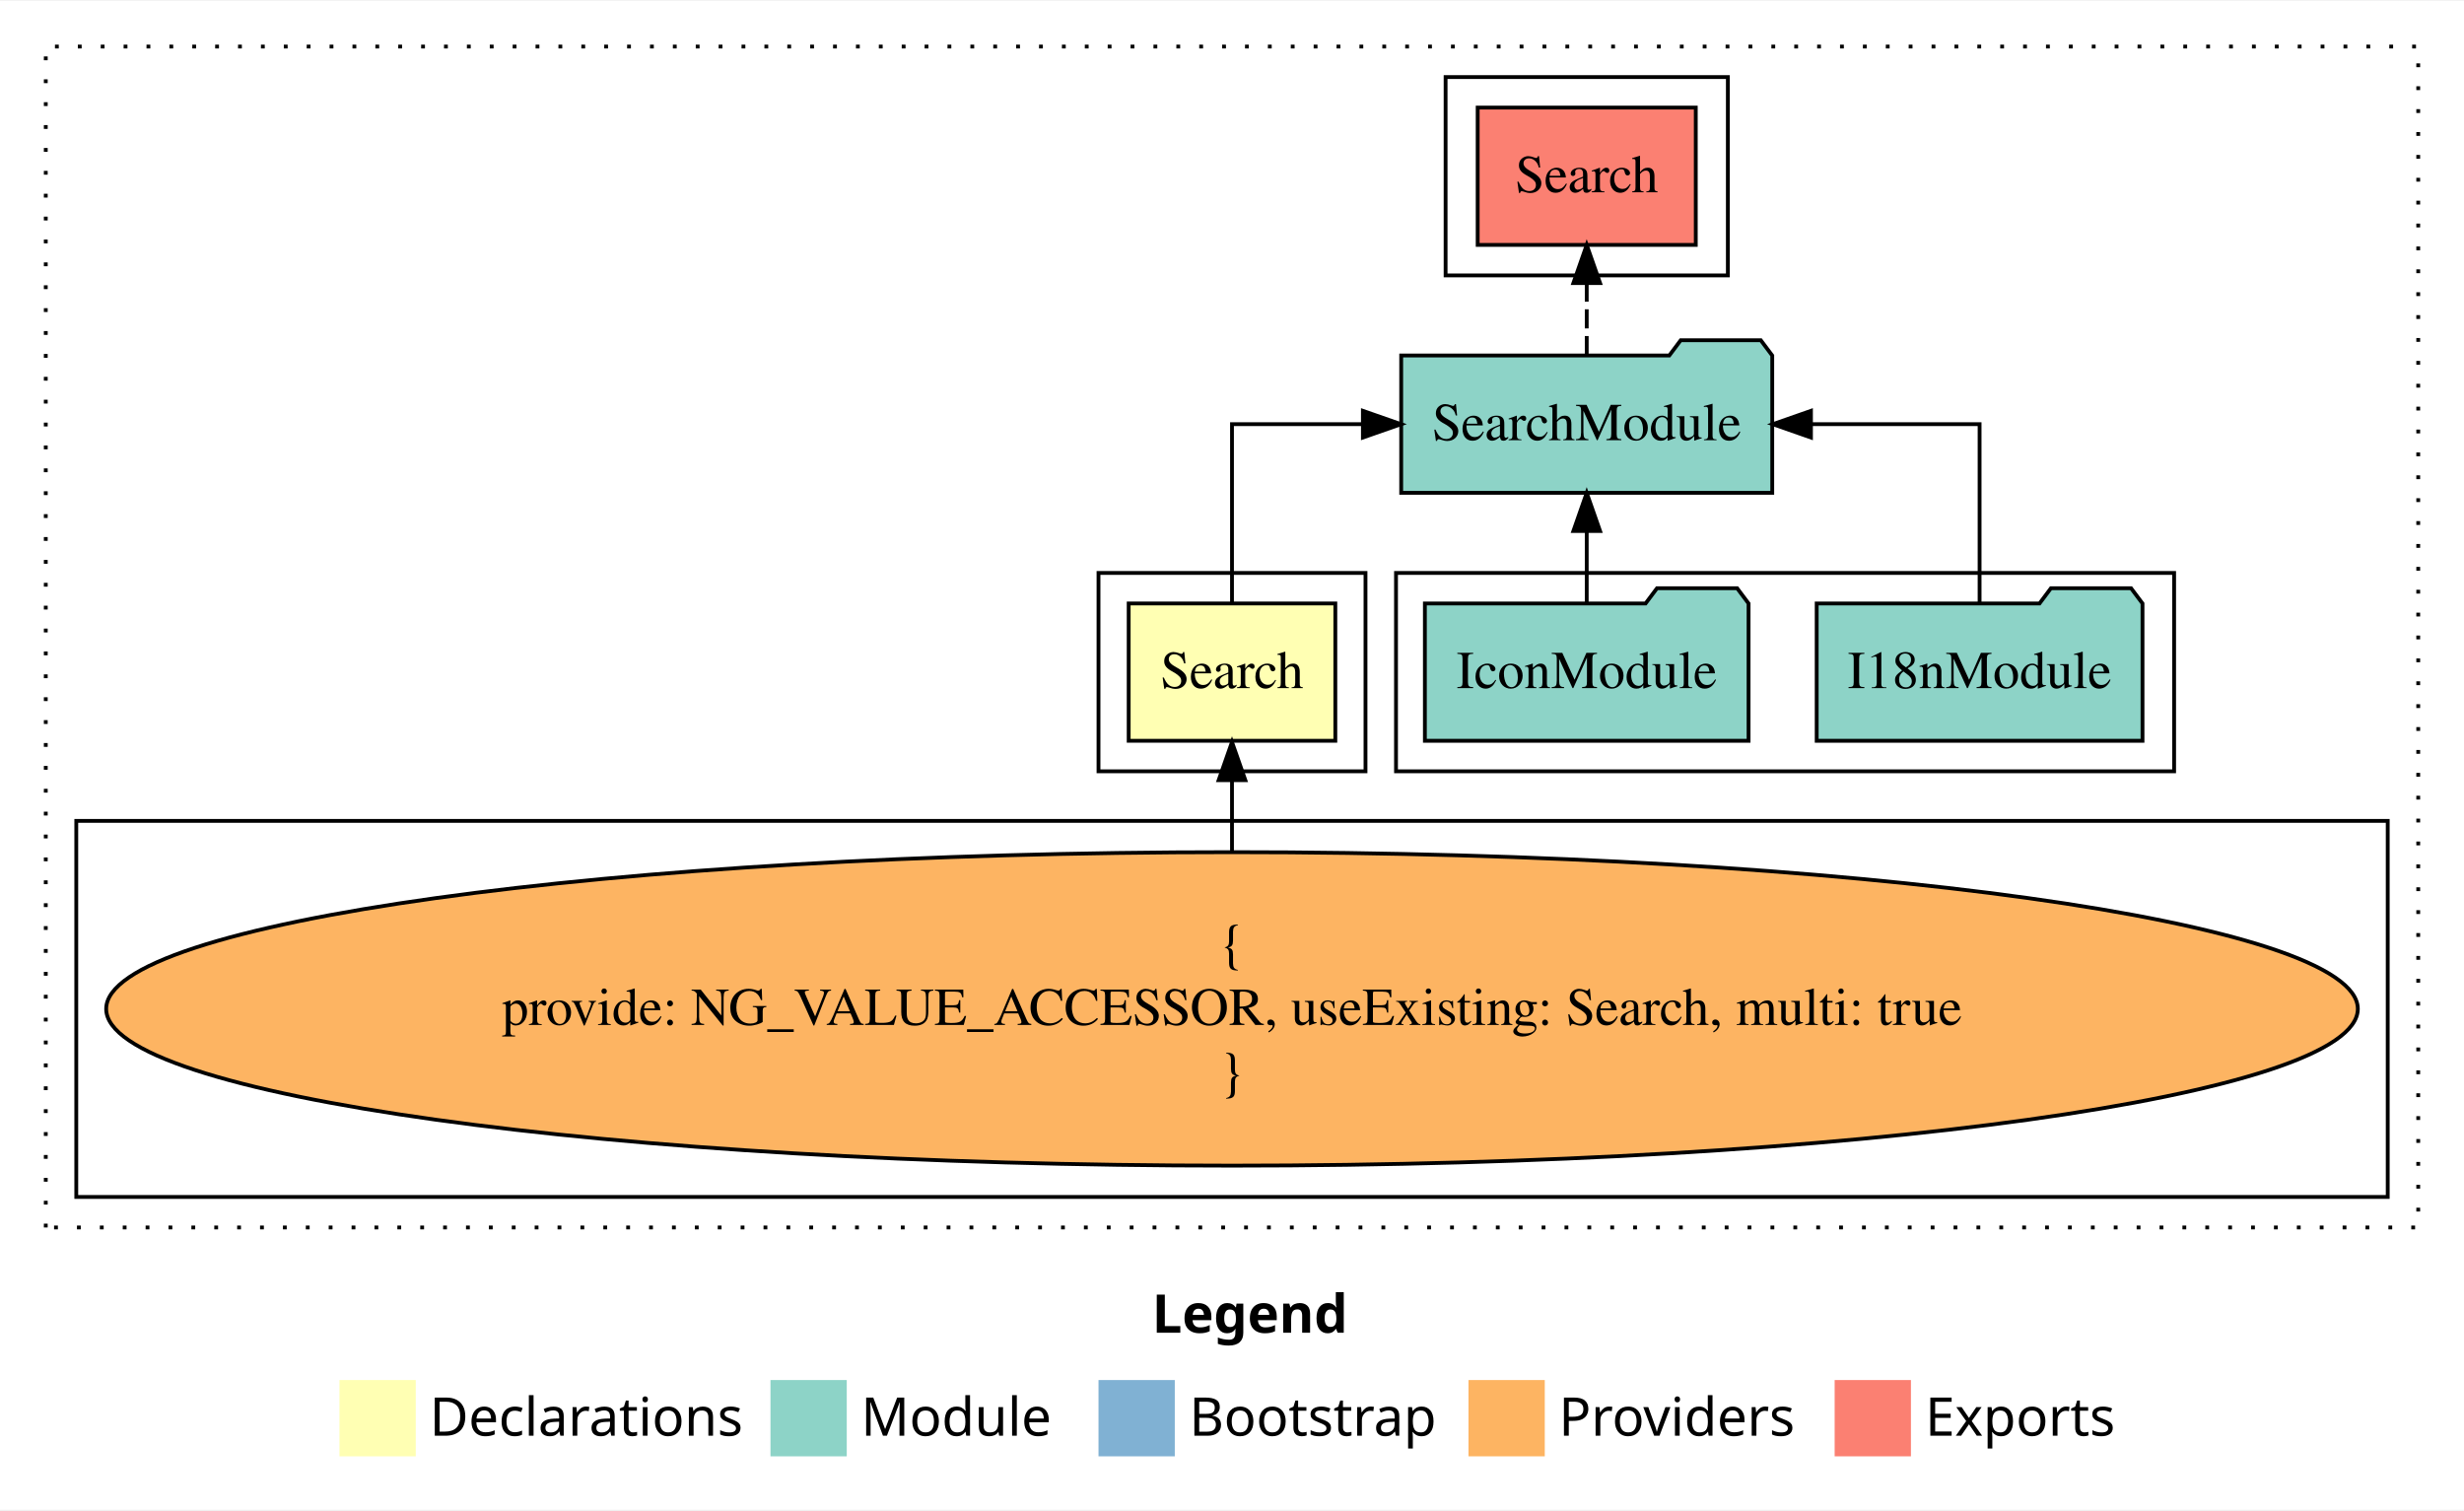
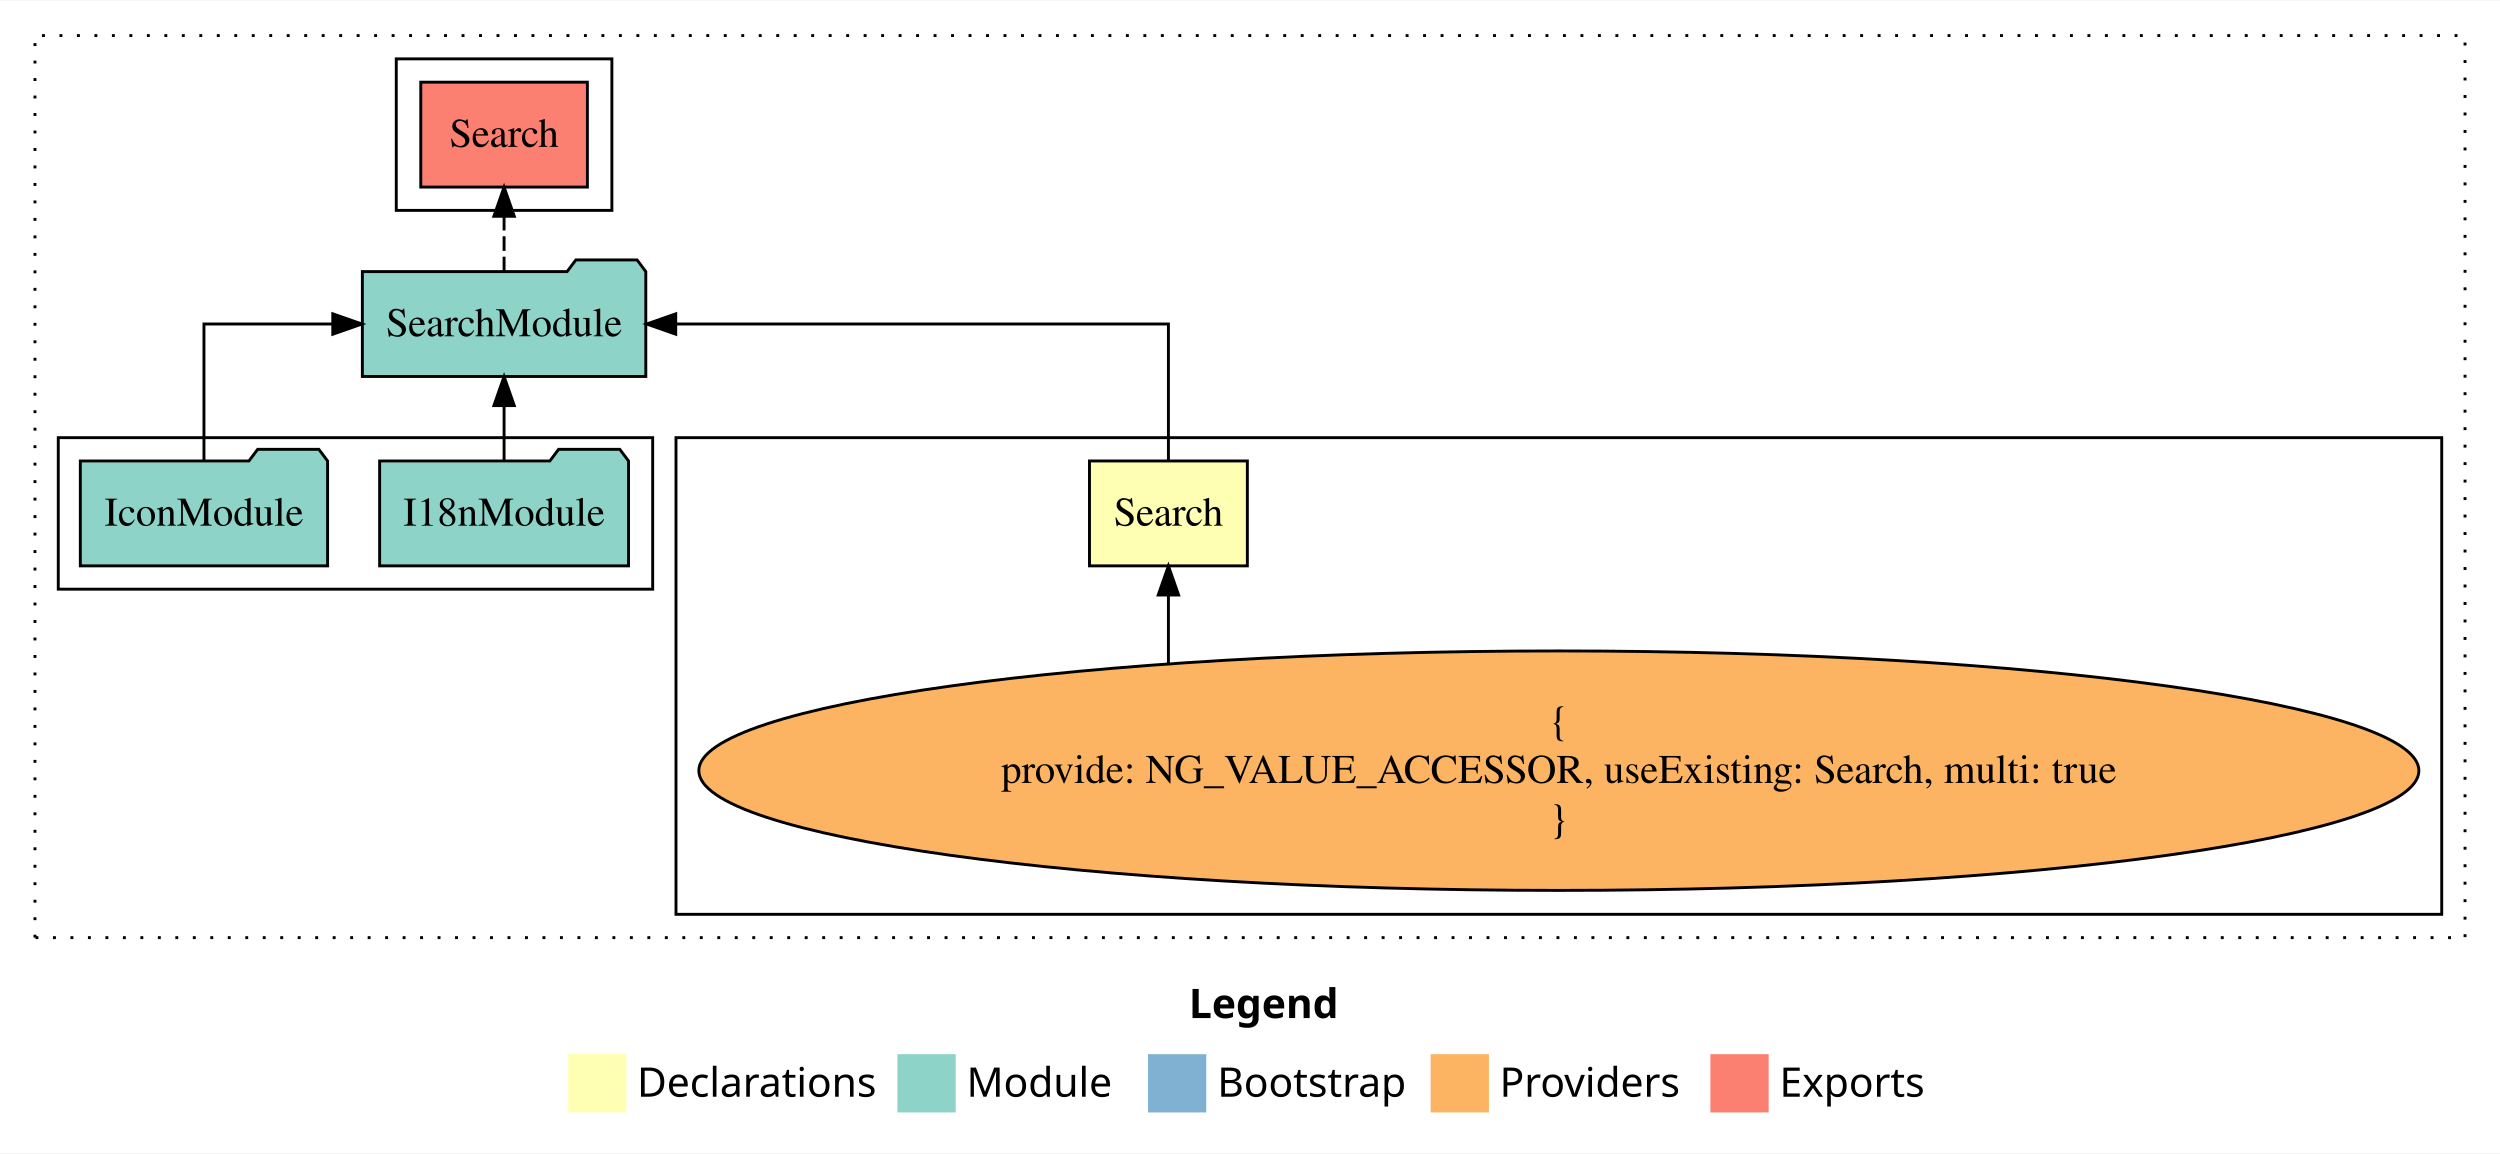
- <svg xmlns="http://www.w3.org/2000/svg" width="646pt" height="396pt" viewBox="0.00 0.00 646.00 395.59">
+ <svg xmlns="http://www.w3.org/2000/svg" width="858pt" height="396pt" viewBox="0.00 0.00 858.00 395.59">
  <g id="graph0" class="graph" transform="scale(1 1) rotate(0) translate(4 391.59)">
-     <polygon fill="white" stroke="transparent" points="-4,4 -4,-391.59 642,-391.59 642,4 -4,4" />
-     <text text-anchor="start" x="298.01" y="-42.4" font-family="Times-12" font-weight="bold" font-size="14.00">Legend</text>
-     <polygon fill="#ffffb3" stroke="transparent" points="85,-10 85,-30 105,-30 105,-10 85,-10" />
-     <text text-anchor="start" x="108.63" y="-15.4" font-family="Times-12" font-size="14.00">  Declarations</text>
-     <polygon fill="#8dd3c7" stroke="transparent" points="198,-10 198,-30 218,-30 218,-10 198,-10" />
-     <text text-anchor="start" x="221.73" y="-15.4" font-family="Times-12" font-size="14.00">  Module</text>
-     <polygon fill="#80b1d3" stroke="transparent" points="284,-10 284,-30 304,-30 304,-10 284,-10" />
-     <text text-anchor="start" x="307.78" y="-15.4" font-family="Times-12" font-size="14.00">  Bootstrap</text>
-     <polygon fill="#fdb462" stroke="transparent" points="381,-10 381,-30 401,-30 401,-10 381,-10" />
-     <text text-anchor="start" x="404.67" y="-15.4" font-family="Times-12" font-size="14.00">  Providers</text>
-     <polygon fill="#fb8072" stroke="transparent" points="477,-10 477,-30 497,-30 497,-10 477,-10" />
-     <text text-anchor="start" x="500.73" y="-15.4" font-family="Times-12" font-size="14.00">  Exports</text>
+     <polygon fill="white" stroke="transparent" points="-4,4 -4,-391.59 854,-391.59 854,4 -4,4" />
+     <text text-anchor="start" x="404.01" y="-42.4" font-family="Times-12" font-weight="bold" font-size="14.00">Legend</text>
+     <polygon fill="#ffffb3" stroke="transparent" points="191,-10 191,-30 211,-30 211,-10 191,-10" />
+     <text text-anchor="start" x="214.63" y="-15.4" font-family="Times-12" font-size="14.00">  Declarations</text>
+     <polygon fill="#8dd3c7" stroke="transparent" points="304,-10 304,-30 324,-30 324,-10 304,-10" />
+     <text text-anchor="start" x="327.73" y="-15.4" font-family="Times-12" font-size="14.00">  Module</text>
+     <polygon fill="#80b1d3" stroke="transparent" points="390,-10 390,-30 410,-30 410,-10 390,-10" />
+     <text text-anchor="start" x="413.78" y="-15.4" font-family="Times-12" font-size="14.00">  Bootstrap</text>
+     <polygon fill="#fdb462" stroke="transparent" points="487,-10 487,-30 507,-30 507,-10 487,-10" />
+     <text text-anchor="start" x="510.67" y="-15.4" font-family="Times-12" font-size="14.00">  Providers</text>
+     <polygon fill="#fb8072" stroke="transparent" points="583,-10 583,-30 603,-30 603,-10 583,-10" />
+     <text text-anchor="start" x="606.73" y="-15.4" font-family="Times-12" font-size="14.00">  Exports</text>
    <g id="clust1" class="cluster">
-       <polygon fill="none" stroke="black" stroke-dasharray="1,5" points="8,-70 8,-379.59 630,-379.59 630,-70 8,-70" />
+       <polygon fill="none" stroke="black" stroke-dasharray="1,5" points="8,-70 8,-379.59 842,-379.59 842,-70 8,-70" />
+     </g>
+     <g id="clust3" class="cluster">
+       <polygon fill="none" stroke="black" points="228,-78 228,-241.59 834,-241.59 834,-78 228,-78" />
+     </g>
+     <g id="clust4" class="cluster">
+       <polygon fill="none" stroke="black" points="16,-189.59 16,-241.59 220,-241.59 220,-189.59 16,-189.59" />
    </g>
    <g id="clust5" class="cluster">
-       <polygon fill="none" stroke="black" points="375,-319.59 375,-371.59 449,-371.59 449,-319.59 375,-319.59" />
-     </g>
-     <g id="clust2" class="cluster">
-       <polygon fill="none" stroke="black" points="284,-189.59 284,-241.59 354,-241.59 354,-189.59 284,-189.59" />
-     </g>
-     <g id="clust4" class="cluster">
-       <polygon fill="none" stroke="black" points="362,-189.59 362,-241.59 566,-241.59 566,-189.59 362,-189.59" />
-     </g>
-     <g id="clust3" class="cluster">
-       <polygon fill="none" stroke="black" points="16,-78 16,-176.59 622,-176.59 622,-78 16,-78" />
+       <polygon fill="none" stroke="black" points="132,-319.59 132,-371.59 206,-371.59 206,-319.59 132,-319.59" />
    </g>
    <g id="node1" class="node">
-       <polygon fill="#ffffb3" stroke="black" points="346.09,-233.59 291.91,-233.59 291.91,-197.59 346.09,-197.59 346.09,-233.59" />
-       <text text-anchor="middle" x="319" y="-211.39" font-family="Times,serif" font-size="14.00">Search</text>
+       <polygon fill="#ffffb3" stroke="black" points="424.09,-233.59 369.91,-233.59 369.91,-197.59 424.09,-197.59 424.09,-233.59" />
+       <text text-anchor="middle" x="397" y="-211.39" font-family="Times,serif" font-size="14.00">Search</text>
    </g>
    <g id="node2" class="node">
-       <polygon fill="#8dd3c7" stroke="black" points="460.64,-298.59 457.64,-302.59 436.64,-302.59 433.64,-298.59 363.36,-298.59 363.36,-262.59 460.64,-262.59 460.64,-298.59" />
-       <text text-anchor="middle" x="412" y="-276.39" font-family="Times,serif" font-size="14.00">SearchModule</text>
+       <polygon fill="#8dd3c7" stroke="black" points="217.64,-298.59 214.64,-302.59 193.64,-302.59 190.64,-298.59 120.36,-298.59 120.36,-262.59 217.64,-262.59 217.64,-298.59" />
+       <text text-anchor="middle" x="169" y="-276.39" font-family="Times,serif" font-size="14.00">SearchModule</text>
    </g>
    <g id="edge1" class="edge">
-       <path fill="none" stroke="black" d="M319,-233.7C319,-252.93 319,-280.59 319,-280.59 319,-280.59 353.32,-280.59 353.32,-280.59" />
-       <polygon fill="black" stroke="black" points="353.32,-284.09 363.32,-280.59 353.32,-277.09 353.32,-284.09" />
+       <path fill="none" stroke="black" d="M397,-233.7C397,-252.93 397,-280.59 397,-280.59 397,-280.59 227.91,-280.59 227.91,-280.59" />
+       <polygon fill="black" stroke="black" points="227.91,-277.09 217.91,-280.59 227.91,-284.09 227.91,-277.09" />
    </g>
    <g id="node6" class="node">
-       <polygon fill="#fb8072" stroke="black" points="440.59,-363.59 383.41,-363.59 383.41,-327.59 440.59,-327.59 440.59,-363.59" />
-       <text text-anchor="middle" x="412" y="-341.39" font-family="Times,serif" font-size="14.00">Search </text>
+       <polygon fill="#fb8072" stroke="black" points="197.59,-363.59 140.41,-363.59 140.41,-327.59 197.59,-327.59 197.59,-363.59" />
+       <text text-anchor="middle" x="169" y="-341.39" font-family="Times,serif" font-size="14.00">Search </text>
    </g>
    <g id="edge5" class="edge">
-       <path fill="none" stroke="black" stroke-dasharray="5,2" d="M412,-298.7C412,-298.7 412,-317.58 412,-317.58" />
-       <polygon fill="black" stroke="black" points="408.5,-317.58 412,-327.58 415.5,-317.58 408.5,-317.58" />
+       <path fill="none" stroke="black" stroke-dasharray="5,2" d="M169,-298.7C169,-298.7 169,-317.58 169,-317.58" />
+       <polygon fill="black" stroke="black" points="165.5,-317.58 169,-327.58 172.5,-317.58 165.5,-317.58" />
    </g>
    <g id="node3" class="node">
-       <ellipse fill="#fdb462" stroke="black" cx="319" cy="-127.3" rx="295.16" ry="41.09" />
-       <text text-anchor="middle" x="319" y="-139.9" font-family="Times,serif" font-size="14.00">{</text>
-       <text text-anchor="middle" x="319" y="-123.1" font-family="Times,serif" font-size="14.00">    provide: NG_VALUE_ACCESSOR, useExisting: Search, multi: true</text>
-       <text text-anchor="middle" x="319" y="-106.3" font-family="Times,serif" font-size="14.00">}</text>
+       <ellipse fill="#fdb462" stroke="black" cx="531" cy="-127.3" rx="295.16" ry="41.09" />
+       <text text-anchor="middle" x="531" y="-139.9" font-family="Times,serif" font-size="14.00">{</text>
+       <text text-anchor="middle" x="531" y="-123.1" font-family="Times,serif" font-size="14.00">    provide: NG_VALUE_ACCESSOR, useExisting: Search, multi: true</text>
+       <text text-anchor="middle" x="531" y="-106.3" font-family="Times,serif" font-size="14.00">}</text>
    </g>
    <g id="edge2" class="edge">
-       <path fill="none" stroke="black" d="M319,-168.6C319,-168.6 319,-187.26 319,-187.26" />
-       <polygon fill="black" stroke="black" points="315.5,-187.26 319,-197.26 322.5,-187.26 315.5,-187.26" />
+       <path fill="none" stroke="black" d="M397,-164.23C397,-164.23 397,-187.58 397,-187.58" />
+       <polygon fill="black" stroke="black" points="393.5,-187.58 397,-197.58 400.5,-187.58 393.5,-187.58" />
    </g>
    <g id="node4" class="node">
-       <polygon fill="#8dd3c7" stroke="black" points="557.71,-233.59 554.71,-237.59 533.71,-237.59 530.71,-233.59 472.29,-233.59 472.29,-197.59 557.71,-197.59 557.71,-233.59" />
-       <text text-anchor="middle" x="515" y="-211.39" font-family="Times,serif" font-size="14.00">I18nModule</text>
+       <polygon fill="#8dd3c7" stroke="black" points="211.71,-233.59 208.71,-237.59 187.71,-237.59 184.71,-233.59 126.29,-233.59 126.29,-197.59 211.71,-197.59 211.71,-233.59" />
+       <text text-anchor="middle" x="169" y="-211.39" font-family="Times,serif" font-size="14.00">I18nModule</text>
    </g>
    <g id="edge3" class="edge">
-       <path fill="none" stroke="black" d="M515,-233.7C515,-252.93 515,-280.59 515,-280.59 515,-280.59 470.79,-280.59 470.79,-280.59" />
-       <polygon fill="black" stroke="black" points="470.79,-277.09 460.79,-280.59 470.79,-284.09 470.79,-277.09" />
+       <path fill="none" stroke="black" d="M169,-233.7C169,-233.7 169,-252.58 169,-252.58" />
+       <polygon fill="black" stroke="black" points="165.5,-252.58 169,-262.58 172.5,-252.58 165.5,-252.58" />
    </g>
    <g id="node5" class="node">
-       <polygon fill="#8dd3c7" stroke="black" points="454.43,-233.59 451.43,-237.59 430.43,-237.59 427.43,-233.59 369.57,-233.59 369.57,-197.59 454.43,-197.59 454.43,-233.59" />
-       <text text-anchor="middle" x="412" y="-211.39" font-family="Times,serif" font-size="14.00">IconModule</text>
+       <polygon fill="#8dd3c7" stroke="black" points="108.43,-233.59 105.43,-237.59 84.43,-237.59 81.43,-233.59 23.57,-233.59 23.57,-197.59 108.43,-197.59 108.43,-233.59" />
+       <text text-anchor="middle" x="66" y="-211.39" font-family="Times,serif" font-size="14.00">IconModule</text>
    </g>
    <g id="edge4" class="edge">
-       <path fill="none" stroke="black" d="M412,-233.7C412,-233.7 412,-252.58 412,-252.58" />
-       <polygon fill="black" stroke="black" points="408.5,-252.58 412,-262.58 415.5,-252.58 408.5,-252.58" />
+       <path fill="none" stroke="black" d="M66,-233.7C66,-252.93 66,-280.59 66,-280.59 66,-280.59 110.21,-280.59 110.21,-280.59" />
+       <polygon fill="black" stroke="black" points="110.21,-284.09 120.21,-280.59 110.21,-277.09 110.21,-284.09" />
    </g>
  </g>
</svg>
